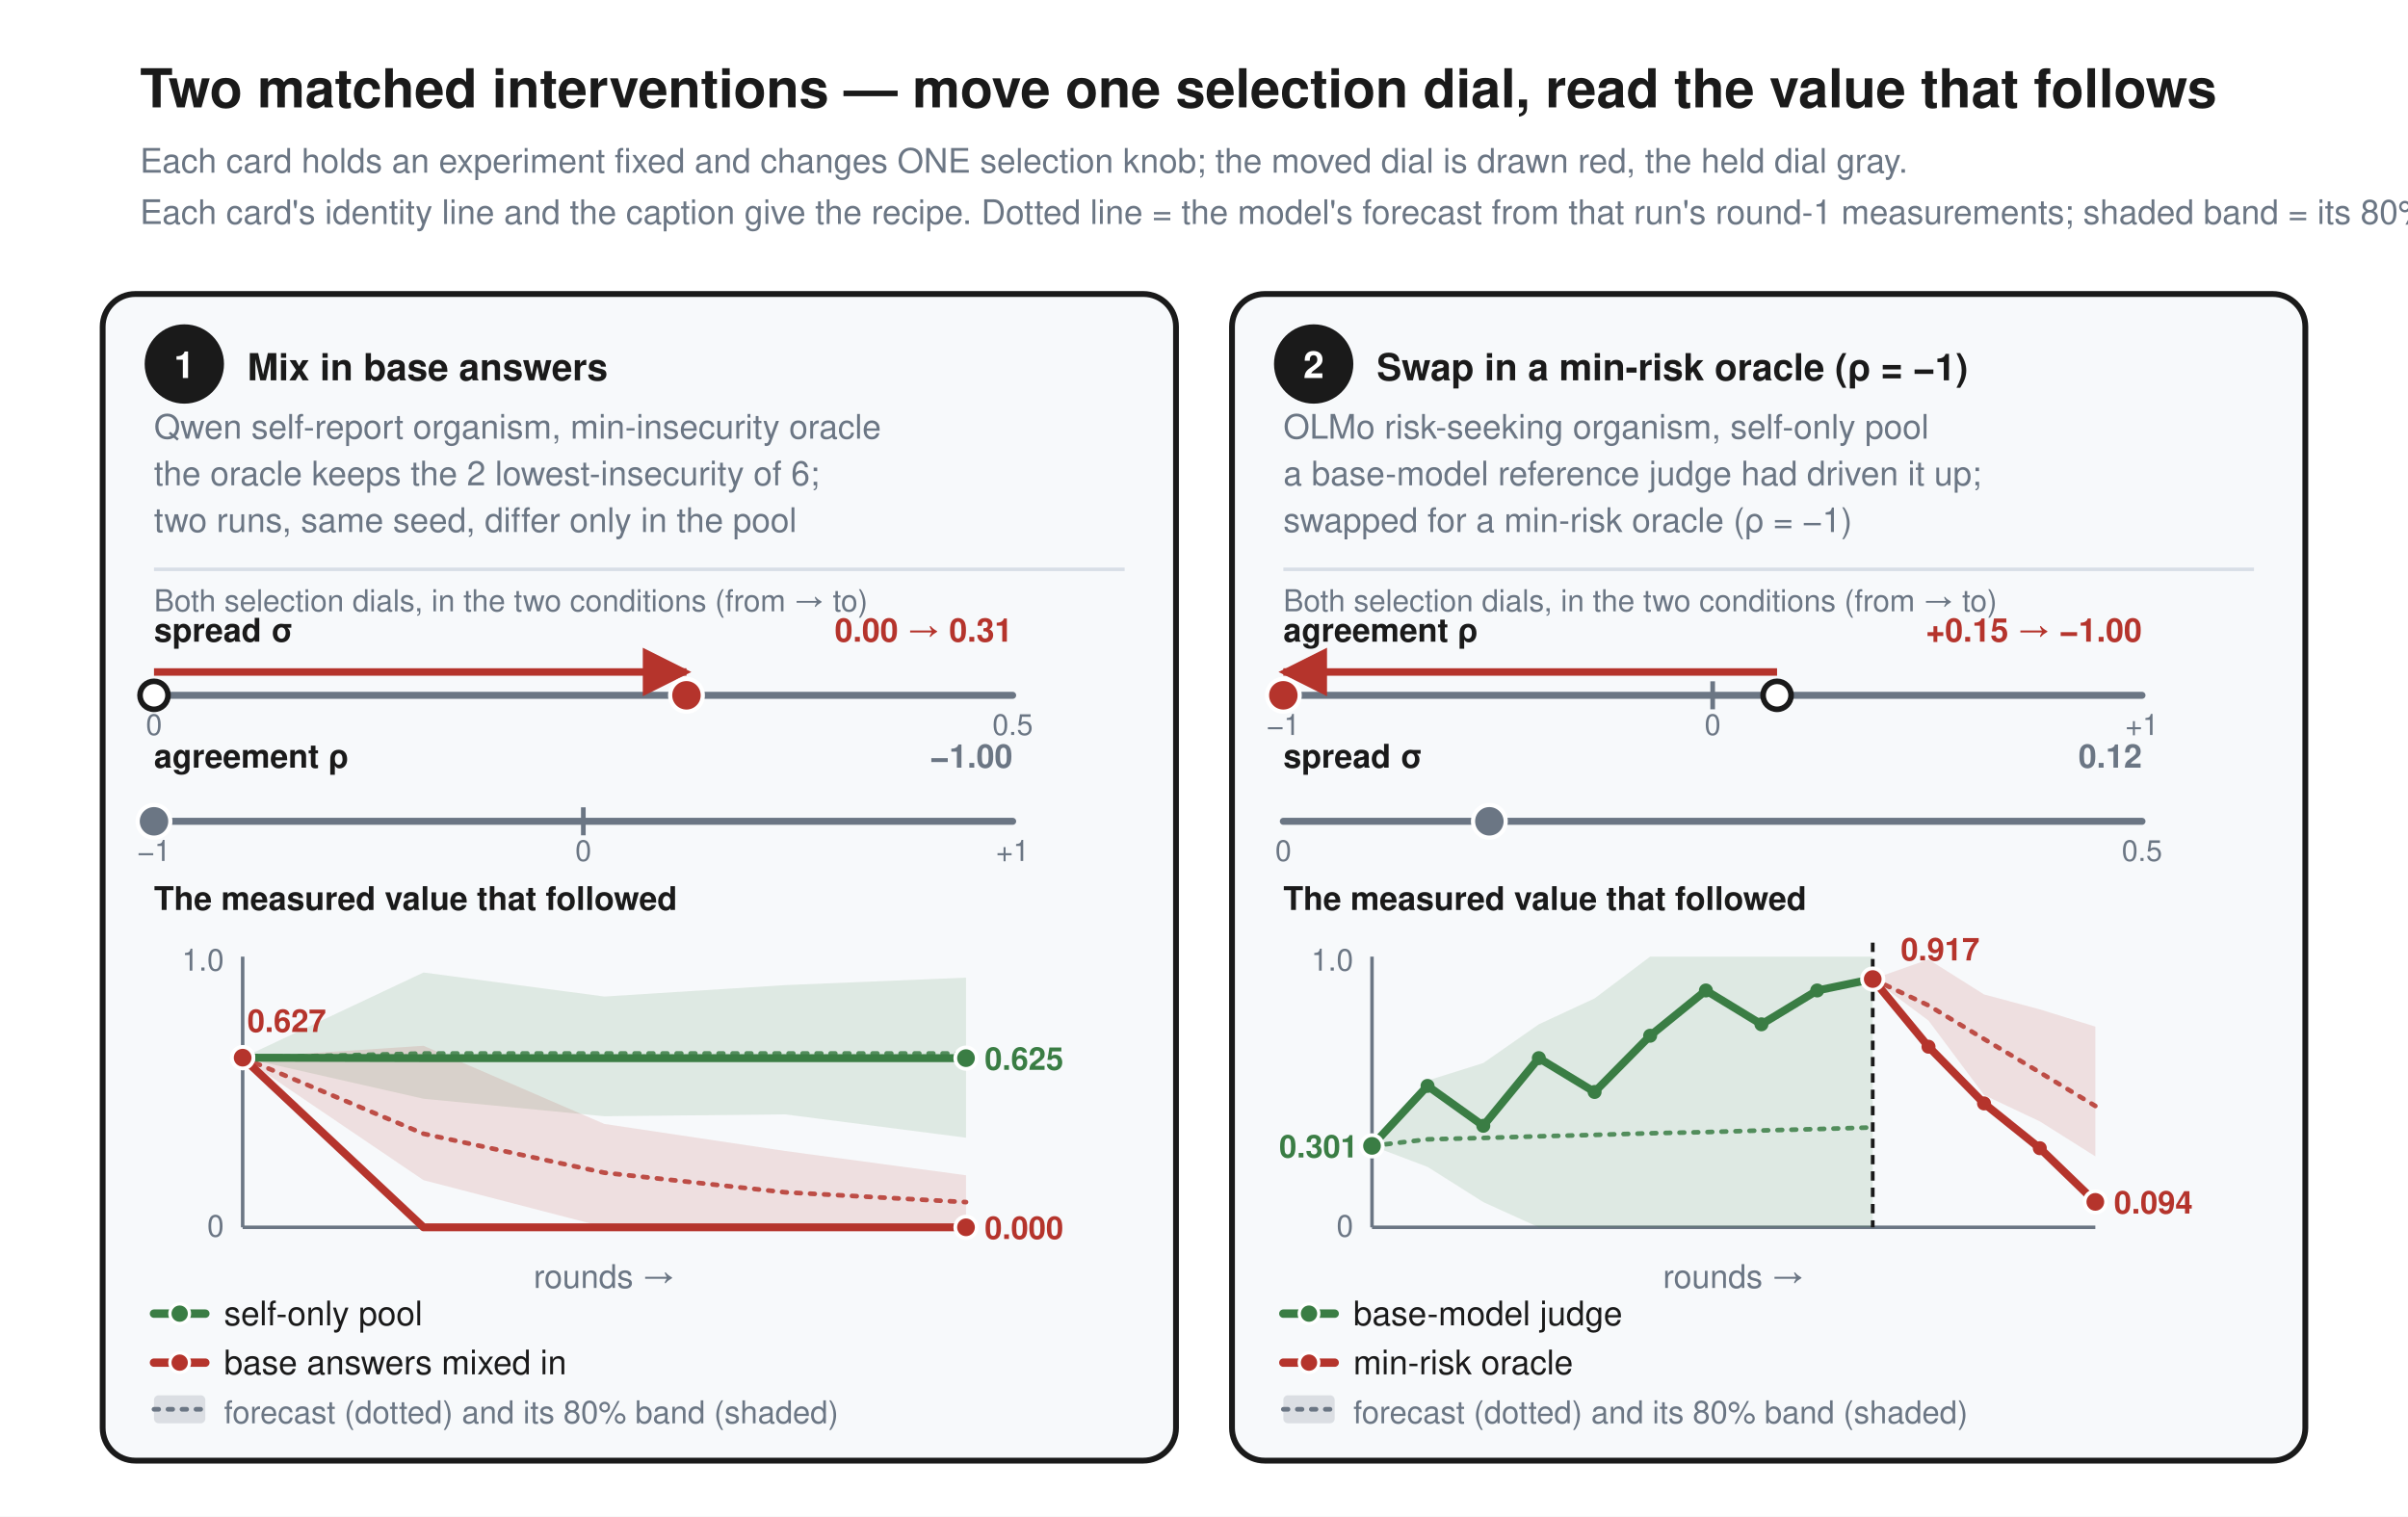
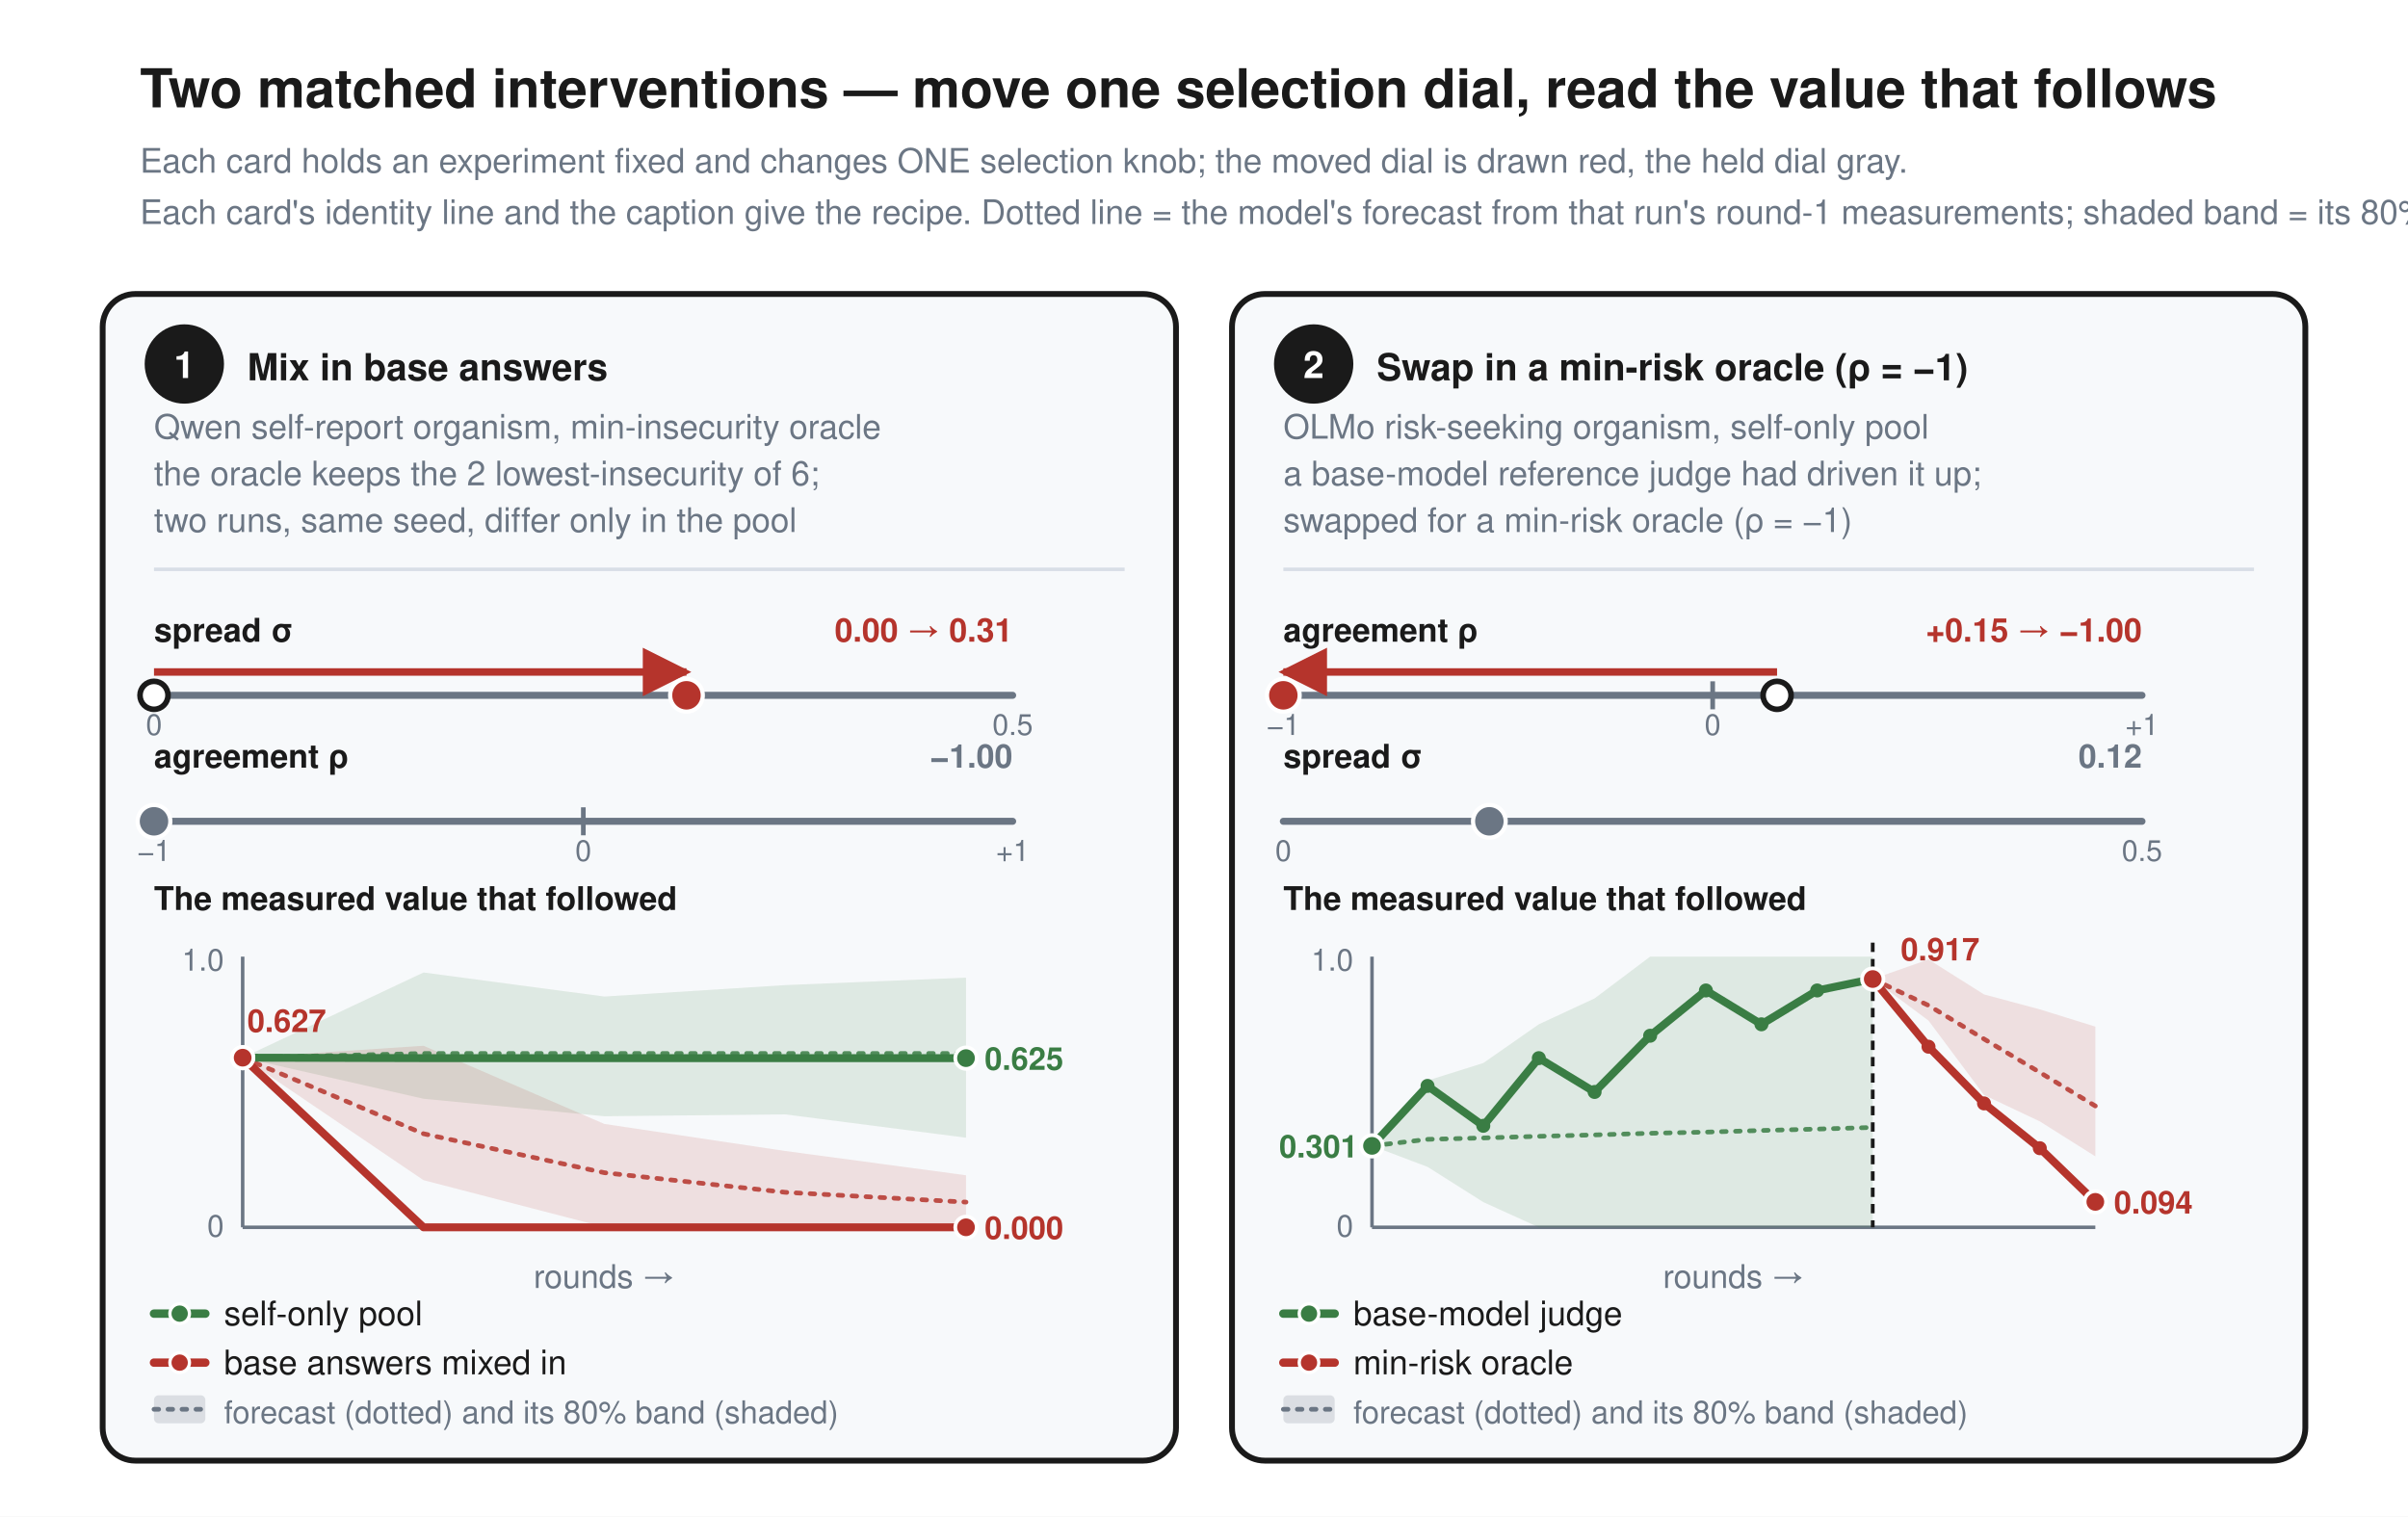
<svg xmlns="http://www.w3.org/2000/svg" viewBox="0 0 1032 650" font-family="Helvetica, Arial, sans-serif">
  <rect width="1032" height="650" fill="white" />
  <defs>
    <marker id="arr" viewBox="0 0 10 10" refX="9" refY="5" markerWidth="6" markerHeight="6" orient="auto-start-reverse">
      <path d="M 0 0 L 10 5 L 0 10 z" fill="#1a1a1a" />
    </marker>
    <marker id="arrR" viewBox="0 0 10 10" refX="9" refY="5" markerWidth="6.5" markerHeight="6.5" orient="auto-start-reverse">
      <path d="M 0 0 L 10 5 L 0 10 z" fill="#b5342c" />
    </marker>
    <marker id="arrK" viewBox="0 0 10 10" refX="9" refY="5" markerWidth="6.5" markerHeight="6.5" orient="auto-start-reverse">
      <path d="M 0 0 L 10 5 L 0 10 z" fill="#1a1a1a" />
    </marker>
    <marker id="arrG" viewBox="0 0 10 10" refX="9" refY="5" markerWidth="6" markerHeight="6" orient="auto-start-reverse">
      <path d="M 0 0 L 10 5 L 0 10 z" fill="#6b7684" />
    </marker>
  </defs>
  <text x="60" y="46" font-family="Helvetica, Arial, sans-serif" font-size="23" fill="#1a1a1a" font-weight="bold" text-anchor="start">Two matched interventions — move one selection dial, read the value that follows</text>
  <text x="60" y="74" font-family="Helvetica, Arial, sans-serif" font-size="14.5" fill="#6b7684" font-weight="normal" text-anchor="start">Each card holds an experiment fixed and changes ONE selection knob; the moved dial is drawn red, the held dial gray.</text>
  <text x="60" y="96" font-family="Helvetica, Arial, sans-serif" font-size="14.5" fill="#6b7684" font-weight="normal" text-anchor="start">Each card's identity line and the caption give the recipe. Dotted line = the model's forecast from that run's round-1 measurements; shaded band = its 80% range.</text>
  <rect x="44" y="126" width="460" height="500" rx="14" fill="#f7f9fb" stroke="#1a1a1a" stroke-width="2.5" />
  <circle cx="79" cy="156" r="17" fill="#1a1a1a" />
  <text x="79" y="162" font-family="Helvetica, Arial, sans-serif" font-size="16" fill="white" font-weight="bold" text-anchor="middle">1</text>
  <text x="106" y="163" font-family="Helvetica, Arial, sans-serif" font-size="16" fill="#1a1a1a" font-weight="bold" text-anchor="start">Mix in base answers</text>
  <text x="66" y="188" font-family="Helvetica, Arial, sans-serif" font-size="14.5" fill="#6b7684" font-weight="normal" text-anchor="start">Qwen self-report organism, min-insecurity oracle</text>
  <text x="66" y="208" font-family="Helvetica, Arial, sans-serif" font-size="14.5" fill="#6b7684" font-weight="normal" text-anchor="start">the oracle keeps the 2 lowest-insecurity of 6;</text>
  <text x="66" y="228" font-family="Helvetica, Arial, sans-serif" font-size="14.5" fill="#6b7684" font-weight="normal" text-anchor="start">two runs, same seed, differ only in the pool</text>
  <line x1="66" y1="244" x2="482" y2="244" stroke="#d8dee6" stroke-width="1.5" />
-   <text x="66" y="262" font-family="Helvetica, Arial, sans-serif" font-size="13" fill="#6b7684" font-weight="normal" text-anchor="start">Both selection dials, in the two conditions (from → to)</text>
  <text x="66" y="275" font-family="Helvetica, Arial, sans-serif" font-size="14" fill="#1a1a1a" font-weight="bold" text-anchor="start">spread σ</text>
  <text x="434" y="275" font-family="Helvetica, Arial, sans-serif" font-size="14" fill="#b5342c" font-weight="bold" text-anchor="end">0.00 → 0.31</text>
  <line x1="66" y1="298" x2="434" y2="298" stroke="#6b7684" stroke-width="3" stroke-linecap="round" />
  <text x="66" y="315" font-family="Helvetica, Arial, sans-serif" font-size="12.5" fill="#6b7684" font-weight="normal" text-anchor="middle">0</text>
  <text x="434" y="315" font-family="Helvetica, Arial, sans-serif" font-size="12.5" fill="#6b7684" font-weight="normal" text-anchor="middle">0.5</text>
  <line x1="66.0" y1="288" x2="294.2" y2="288" stroke="#b5342c" stroke-width="3.2" marker-end="url(#arrR)" />
  <circle cx="66.0" cy="298" r="6" fill="white" stroke="#1a1a1a" stroke-width="2.4" />
  <circle cx="294.2" cy="298" r="7" fill="#b5342c" stroke="white" stroke-width="1.8" />
  <text x="66" y="329" font-family="Helvetica, Arial, sans-serif" font-size="14" fill="#1a1a1a" font-weight="bold" text-anchor="start">agreement ρ</text>
  <text x="434" y="329" font-family="Helvetica, Arial, sans-serif" font-size="14" fill="#6b7684" font-weight="bold" text-anchor="end">−1.00</text>
  <line x1="66" y1="352" x2="434" y2="352" stroke="#6b7684" stroke-width="3" stroke-linecap="round" />
  <line x1="250.0" y1="346" x2="250.0" y2="358" stroke="#6b7684" stroke-width="2" />
  <text x="66" y="369" font-family="Helvetica, Arial, sans-serif" font-size="12.5" fill="#6b7684" font-weight="normal" text-anchor="middle">−1</text>
  <text x="250.0" y="369" font-family="Helvetica, Arial, sans-serif" font-size="12.5" fill="#6b7684" font-weight="normal" text-anchor="middle">0</text>
  <text x="434" y="369" font-family="Helvetica, Arial, sans-serif" font-size="12.5" fill="#6b7684" font-weight="normal" text-anchor="middle">+1</text>
  <circle cx="66.0" cy="352" r="7" fill="#6b7684" stroke="white" stroke-width="1.8" />
  <text x="66" y="390" font-family="Helvetica, Arial, sans-serif" font-size="14" fill="#1a1a1a" font-weight="bold" text-anchor="start">The measured value that followed</text>
  <polygon points="104.0,453.3 181.5,416.8 259.0,427.1 336.5,422.2 414.0,419.0 414.0,487.6 336.5,477.6 259.0,478.4 181.5,470.9 104.0,453.3" fill="#3a7d44" fill-opacity="0.13" />
  <polygon points="104.0,453.3 181.5,448.2 259.0,481.7 336.5,493.3 414.0,503.7 414.0,526.0 336.5,526.0 259.0,525.9 181.5,505.8 104.0,453.3" fill="#b5342c" fill-opacity="0.13" />
  <polyline points="104.0,453.3 181.5,451.5 259.0,451.5 336.5,451.5 414.0,451.5" fill="none" stroke="#3a7d44" stroke-width="2" stroke-dasharray="2 4" stroke-linecap="round" stroke-opacity="0.85" />
  <polyline points="104.0,453.3 181.5,485.9 259.0,502.6 336.5,511.0 414.0,515.2" fill="none" stroke="#b5342c" stroke-width="2" stroke-dasharray="2 4" stroke-linecap="round" stroke-opacity="0.85" />
  <line x1="104" y1="526" x2="414" y2="526" stroke="#6b7684" stroke-width="1.5" />
  <line x1="104" y1="410" x2="104" y2="526" stroke="#6b7684" stroke-width="1.5" />
  <text x="96" y="416" font-family="Helvetica, Arial, sans-serif" font-size="13" fill="#6b7684" font-weight="normal" text-anchor="end">1.0</text>
  <text x="96" y="530" font-family="Helvetica, Arial, sans-serif" font-size="13" fill="#6b7684" font-weight="normal" text-anchor="end">0</text>
  <polyline points="104.0,453.3 181.5,453.5 259.0,453.5 336.5,453.5 414.0,453.5" fill="none" stroke="#3a7d44" stroke-width="3.4" stroke-linejoin="round" stroke-linecap="round" />
  <circle cx="104.0" cy="453.3" r="4.6" fill="#3a7d44" stroke="white" stroke-width="1.6" />
  <circle cx="414.0" cy="453.5" r="4.6" fill="#3a7d44" stroke="white" stroke-width="1.6" />
  <text x="422.0" y="458.5" font-family="Helvetica, Arial, sans-serif" font-size="13.5" fill="#3a7d44" font-weight="bold" text-anchor="start">0.625</text>
  <polyline points="104.0,453.3 181.5,526.0 259.0,526.0 336.5,526.0 414.0,526.0" fill="none" stroke="#b5342c" stroke-width="3.4" stroke-linejoin="round" stroke-linecap="round" />
  <circle cx="104.0" cy="453.3" r="4.6" fill="#b5342c" stroke="white" stroke-width="1.6" />
  <circle cx="414.0" cy="526.0" r="4.6" fill="#b5342c" stroke="white" stroke-width="1.6" />
  <text x="106.0" y="442.268" font-family="Helvetica, Arial, sans-serif" font-size="13.5" fill="#b5342c" font-weight="bold" text-anchor="start">0.627</text>
  <text x="422.0" y="531.0" font-family="Helvetica, Arial, sans-serif" font-size="13.5" fill="#b5342c" font-weight="bold" text-anchor="start">0.000</text>
  <text x="259.0" y="552" font-family="Helvetica, Arial, sans-serif" font-size="14" fill="#6b7684" font-weight="normal" text-anchor="middle">rounds →</text>
  <line x1="66" y1="563" x2="88" y2="563" stroke="#3a7d44" stroke-width="3.6" stroke-linecap="round" />
  <circle cx="77" cy="563" r="4.2" fill="#3a7d44" stroke="white" stroke-width="1.4" />
  <text x="96" y="568" font-family="Helvetica, Arial, sans-serif" font-size="14.5" fill="#1a1a1a" font-weight="normal" text-anchor="start">self-only pool</text>
  <line x1="66" y1="584" x2="88" y2="584" stroke="#b5342c" stroke-width="3.6" stroke-linecap="round" />
  <circle cx="77" cy="584" r="4.2" fill="#b5342c" stroke="white" stroke-width="1.4" />
  <text x="96" y="589" font-family="Helvetica, Arial, sans-serif" font-size="14.5" fill="#1a1a1a" font-weight="normal" text-anchor="start">base answers mixed in</text>
  <rect x="66" y="598" width="22" height="12" rx="2" fill="#6b7684" fill-opacity="0.20" />
  <line x1="66" y1="604" x2="88" y2="604" stroke="#6b7684" stroke-width="2" stroke-dasharray="2 4" stroke-linecap="round" />
  <text x="96" y="610" font-family="Helvetica, Arial, sans-serif" font-size="13.5" fill="#6b7684" font-weight="normal" text-anchor="start">forecast (dotted) and its 80% band (shaded)</text>
  <rect x="528" y="126" width="460" height="500" rx="14" fill="#f7f9fb" stroke="#1a1a1a" stroke-width="2.5" />
  <circle cx="563" cy="156" r="17" fill="#1a1a1a" />
  <text x="563" y="162" font-family="Helvetica, Arial, sans-serif" font-size="16" fill="white" font-weight="bold" text-anchor="middle">2</text>
  <text x="590" y="163" font-family="Helvetica, Arial, sans-serif" font-size="16" fill="#1a1a1a" font-weight="bold" text-anchor="start">Swap in a min-risk oracle (ρ = −1)</text>
  <text x="550" y="188" font-family="Helvetica, Arial, sans-serif" font-size="14.5" fill="#6b7684" font-weight="normal" text-anchor="start">OLMo risk-seeking organism, self-only pool</text>
  <text x="550" y="208" font-family="Helvetica, Arial, sans-serif" font-size="14.5" fill="#6b7684" font-weight="normal" text-anchor="start">a base-model reference judge had driven it up;</text>
  <text x="550" y="228" font-family="Helvetica, Arial, sans-serif" font-size="14.5" fill="#6b7684" font-weight="normal" text-anchor="start">swapped for a min-risk oracle (ρ = −1)</text>
  <line x1="550" y1="244" x2="966" y2="244" stroke="#d8dee6" stroke-width="1.5" />
-   <text x="550" y="262" font-family="Helvetica, Arial, sans-serif" font-size="13" fill="#6b7684" font-weight="normal" text-anchor="start">Both selection dials, in the two conditions (from → to)</text>
  <text x="550" y="275" font-family="Helvetica, Arial, sans-serif" font-size="14" fill="#1a1a1a" font-weight="bold" text-anchor="start">agreement ρ</text>
  <text x="918" y="275" font-family="Helvetica, Arial, sans-serif" font-size="14" fill="#b5342c" font-weight="bold" text-anchor="end">+0.15 → −1.00</text>
  <line x1="550" y1="298" x2="918" y2="298" stroke="#6b7684" stroke-width="3" stroke-linecap="round" />
  <line x1="734.0" y1="292" x2="734.0" y2="304" stroke="#6b7684" stroke-width="2" />
  <text x="550" y="315" font-family="Helvetica, Arial, sans-serif" font-size="12.5" fill="#6b7684" font-weight="normal" text-anchor="middle">−1</text>
  <text x="734.0" y="315" font-family="Helvetica, Arial, sans-serif" font-size="12.5" fill="#6b7684" font-weight="normal" text-anchor="middle">0</text>
  <text x="918" y="315" font-family="Helvetica, Arial, sans-serif" font-size="12.5" fill="#6b7684" font-weight="normal" text-anchor="middle">+1</text>
  <line x1="761.6" y1="288" x2="550.0" y2="288" stroke="#b5342c" stroke-width="3.2" marker-end="url(#arrR)" />
  <circle cx="761.6" cy="298" r="6" fill="white" stroke="#1a1a1a" stroke-width="2.4" />
  <circle cx="550.0" cy="298" r="7" fill="#b5342c" stroke="white" stroke-width="1.8" />
  <text x="550" y="329" font-family="Helvetica, Arial, sans-serif" font-size="14" fill="#1a1a1a" font-weight="bold" text-anchor="start">spread σ</text>
  <text x="918" y="329" font-family="Helvetica, Arial, sans-serif" font-size="14" fill="#6b7684" font-weight="bold" text-anchor="end">0.12</text>
  <line x1="550" y1="352" x2="918" y2="352" stroke="#6b7684" stroke-width="3" stroke-linecap="round" />
  <text x="550" y="369" font-family="Helvetica, Arial, sans-serif" font-size="12.5" fill="#6b7684" font-weight="normal" text-anchor="middle">0</text>
  <text x="918" y="369" font-family="Helvetica, Arial, sans-serif" font-size="12.5" fill="#6b7684" font-weight="normal" text-anchor="middle">0.5</text>
  <circle cx="638.3" cy="352" r="7" fill="#6b7684" stroke="white" stroke-width="1.8" />
  <text x="550" y="390" font-family="Helvetica, Arial, sans-serif" font-size="14" fill="#1a1a1a" font-weight="bold" text-anchor="start">The measured value that followed</text>
  <line x1="588" y1="526" x2="898" y2="526" stroke="#6b7684" stroke-width="1.5" />
  <line x1="588" y1="410" x2="588" y2="526" stroke="#6b7684" stroke-width="1.5" />
  <text x="580" y="416" font-family="Helvetica, Arial, sans-serif" font-size="13" fill="#6b7684" font-weight="normal" text-anchor="end">1.0</text>
  <text x="580" y="530" font-family="Helvetica, Arial, sans-serif" font-size="13" fill="#6b7684" font-weight="normal" text-anchor="end">0</text>
  <polygon points="588.0,491.1 611.8,463.1 635.7,455.6 659.5,439.0 683.4,427.9 707.2,410.0 731.1,410.0 754.9,410.0 778.8,410.0 802.6,410.0 802.6,526.0 778.8,526.0 754.9,526.0 731.1,526.0 707.2,526.0 683.4,526.0 659.5,526.0 635.7,515.2 611.8,500.1 588.0,491.1" fill="#3a7d44" fill-opacity="0.13" />
  <polygon points="802.6,419.6 826.5,411.2 850.3,426.2 874.2,432.6 898.0,440.0 898.0,495.6 874.2,480.6 850.3,469.3 826.5,437.4 802.6,419.6" fill="#b5342c" fill-opacity="0.13" />
  <polyline points="588.0,491.1 611.8,488.3 635.7,487.7 659.5,487.0 683.4,486.4 707.2,485.7 731.1,485.2 754.9,484.5 778.8,483.9 802.6,483.2" fill="none" stroke="#3a7d44" stroke-width="2" stroke-dasharray="2 4" stroke-linecap="round" stroke-opacity="0.85" />
  <polyline points="802.6,419.6 826.5,430.9 850.3,445.3 874.2,459.6 898.0,474.0" fill="none" stroke="#b5342c" stroke-width="2" stroke-dasharray="2 4" stroke-linecap="round" stroke-opacity="0.85" />
  <line x1="802.6" y1="404" x2="802.6" y2="526" stroke="#1a1a1a" stroke-width="1.6" stroke-dasharray="4 3" />
  <polyline points="588.0,491.1 611.8,465.4 635.7,482.5 659.5,453.5 683.4,468.0 707.2,443.9 731.1,424.5 754.9,439.0 778.8,424.5 802.6,419.6" fill="none" stroke="#3a7d44" stroke-width="3.4" stroke-linejoin="round" stroke-linecap="round" />
  <polyline points="802.6,419.6 826.5,448.6 850.3,472.9 874.2,492.1 898.0,515.1" fill="none" stroke="#b5342c" stroke-width="3.4" stroke-linejoin="round" stroke-linecap="round" />
  <circle cx="588.0" cy="491.1" r="3" fill="#3a7d44" />
  <circle cx="611.8" cy="465.4" r="3" fill="#3a7d44" />
  <circle cx="635.7" cy="482.5" r="3" fill="#3a7d44" />
  <circle cx="659.5" cy="453.5" r="3" fill="#3a7d44" />
  <circle cx="683.4" cy="468.0" r="3" fill="#3a7d44" />
  <circle cx="707.2" cy="443.9" r="3" fill="#3a7d44" />
  <circle cx="731.1" cy="424.5" r="3" fill="#3a7d44" />
  <circle cx="754.9" cy="439.0" r="3" fill="#3a7d44" />
  <circle cx="778.8" cy="424.5" r="3" fill="#3a7d44" />
  <circle cx="802.6" cy="419.6" r="3" fill="#b5342c" />
  <circle cx="826.5" cy="448.6" r="3" fill="#b5342c" />
  <circle cx="850.3" cy="472.9" r="3" fill="#b5342c" />
  <circle cx="874.2" cy="492.1" r="3" fill="#b5342c" />
  <circle cx="898.0" cy="515.1" r="3" fill="#b5342c" />
  <circle cx="588.0" cy="491.1" r="4.6" fill="#3a7d44" stroke="white" stroke-width="1.6" />
  <circle cx="802.6" cy="419.6" r="4.6" fill="#b5342c" stroke="white" stroke-width="1.6" />
  <circle cx="898.0" cy="515.1" r="4.6" fill="#b5342c" stroke="white" stroke-width="1.6" />
  <text x="582.0" y="496.084" font-family="Helvetica, Arial, sans-serif" font-size="13.5" fill="#3a7d44" font-weight="bold" text-anchor="end">0.301</text>
  <text x="814.615" y="411.628" font-family="Helvetica, Arial, sans-serif" font-size="13.5" fill="#b5342c" font-weight="bold" text-anchor="start">0.917</text>
  <text x="906.0" y="520.096" font-family="Helvetica, Arial, sans-serif" font-size="13.5" fill="#b5342c" font-weight="bold" text-anchor="start">0.094</text>
  <text x="743.0" y="552" font-family="Helvetica, Arial, sans-serif" font-size="14" fill="#6b7684" font-weight="normal" text-anchor="middle">rounds →</text>
  <line x1="550" y1="563" x2="572" y2="563" stroke="#3a7d44" stroke-width="3.6" stroke-linecap="round" />
  <circle cx="561" cy="563" r="4.2" fill="#3a7d44" stroke="white" stroke-width="1.4" />
  <text x="580" y="568" font-family="Helvetica, Arial, sans-serif" font-size="14.5" fill="#1a1a1a" font-weight="normal" text-anchor="start">base-model judge</text>
  <line x1="550" y1="584" x2="572" y2="584" stroke="#b5342c" stroke-width="3.6" stroke-linecap="round" />
  <circle cx="561" cy="584" r="4.2" fill="#b5342c" stroke="white" stroke-width="1.4" />
  <text x="580" y="589" font-family="Helvetica, Arial, sans-serif" font-size="14.5" fill="#1a1a1a" font-weight="normal" text-anchor="start">min-risk oracle</text>
  <rect x="550" y="598" width="22" height="12" rx="2" fill="#6b7684" fill-opacity="0.20" />
  <line x1="550" y1="604" x2="572" y2="604" stroke="#6b7684" stroke-width="2" stroke-dasharray="2 4" stroke-linecap="round" />
  <text x="580" y="610" font-family="Helvetica, Arial, sans-serif" font-size="13.5" fill="#6b7684" font-weight="normal" text-anchor="start">forecast (dotted) and its 80% band (shaded)</text>
</svg>
